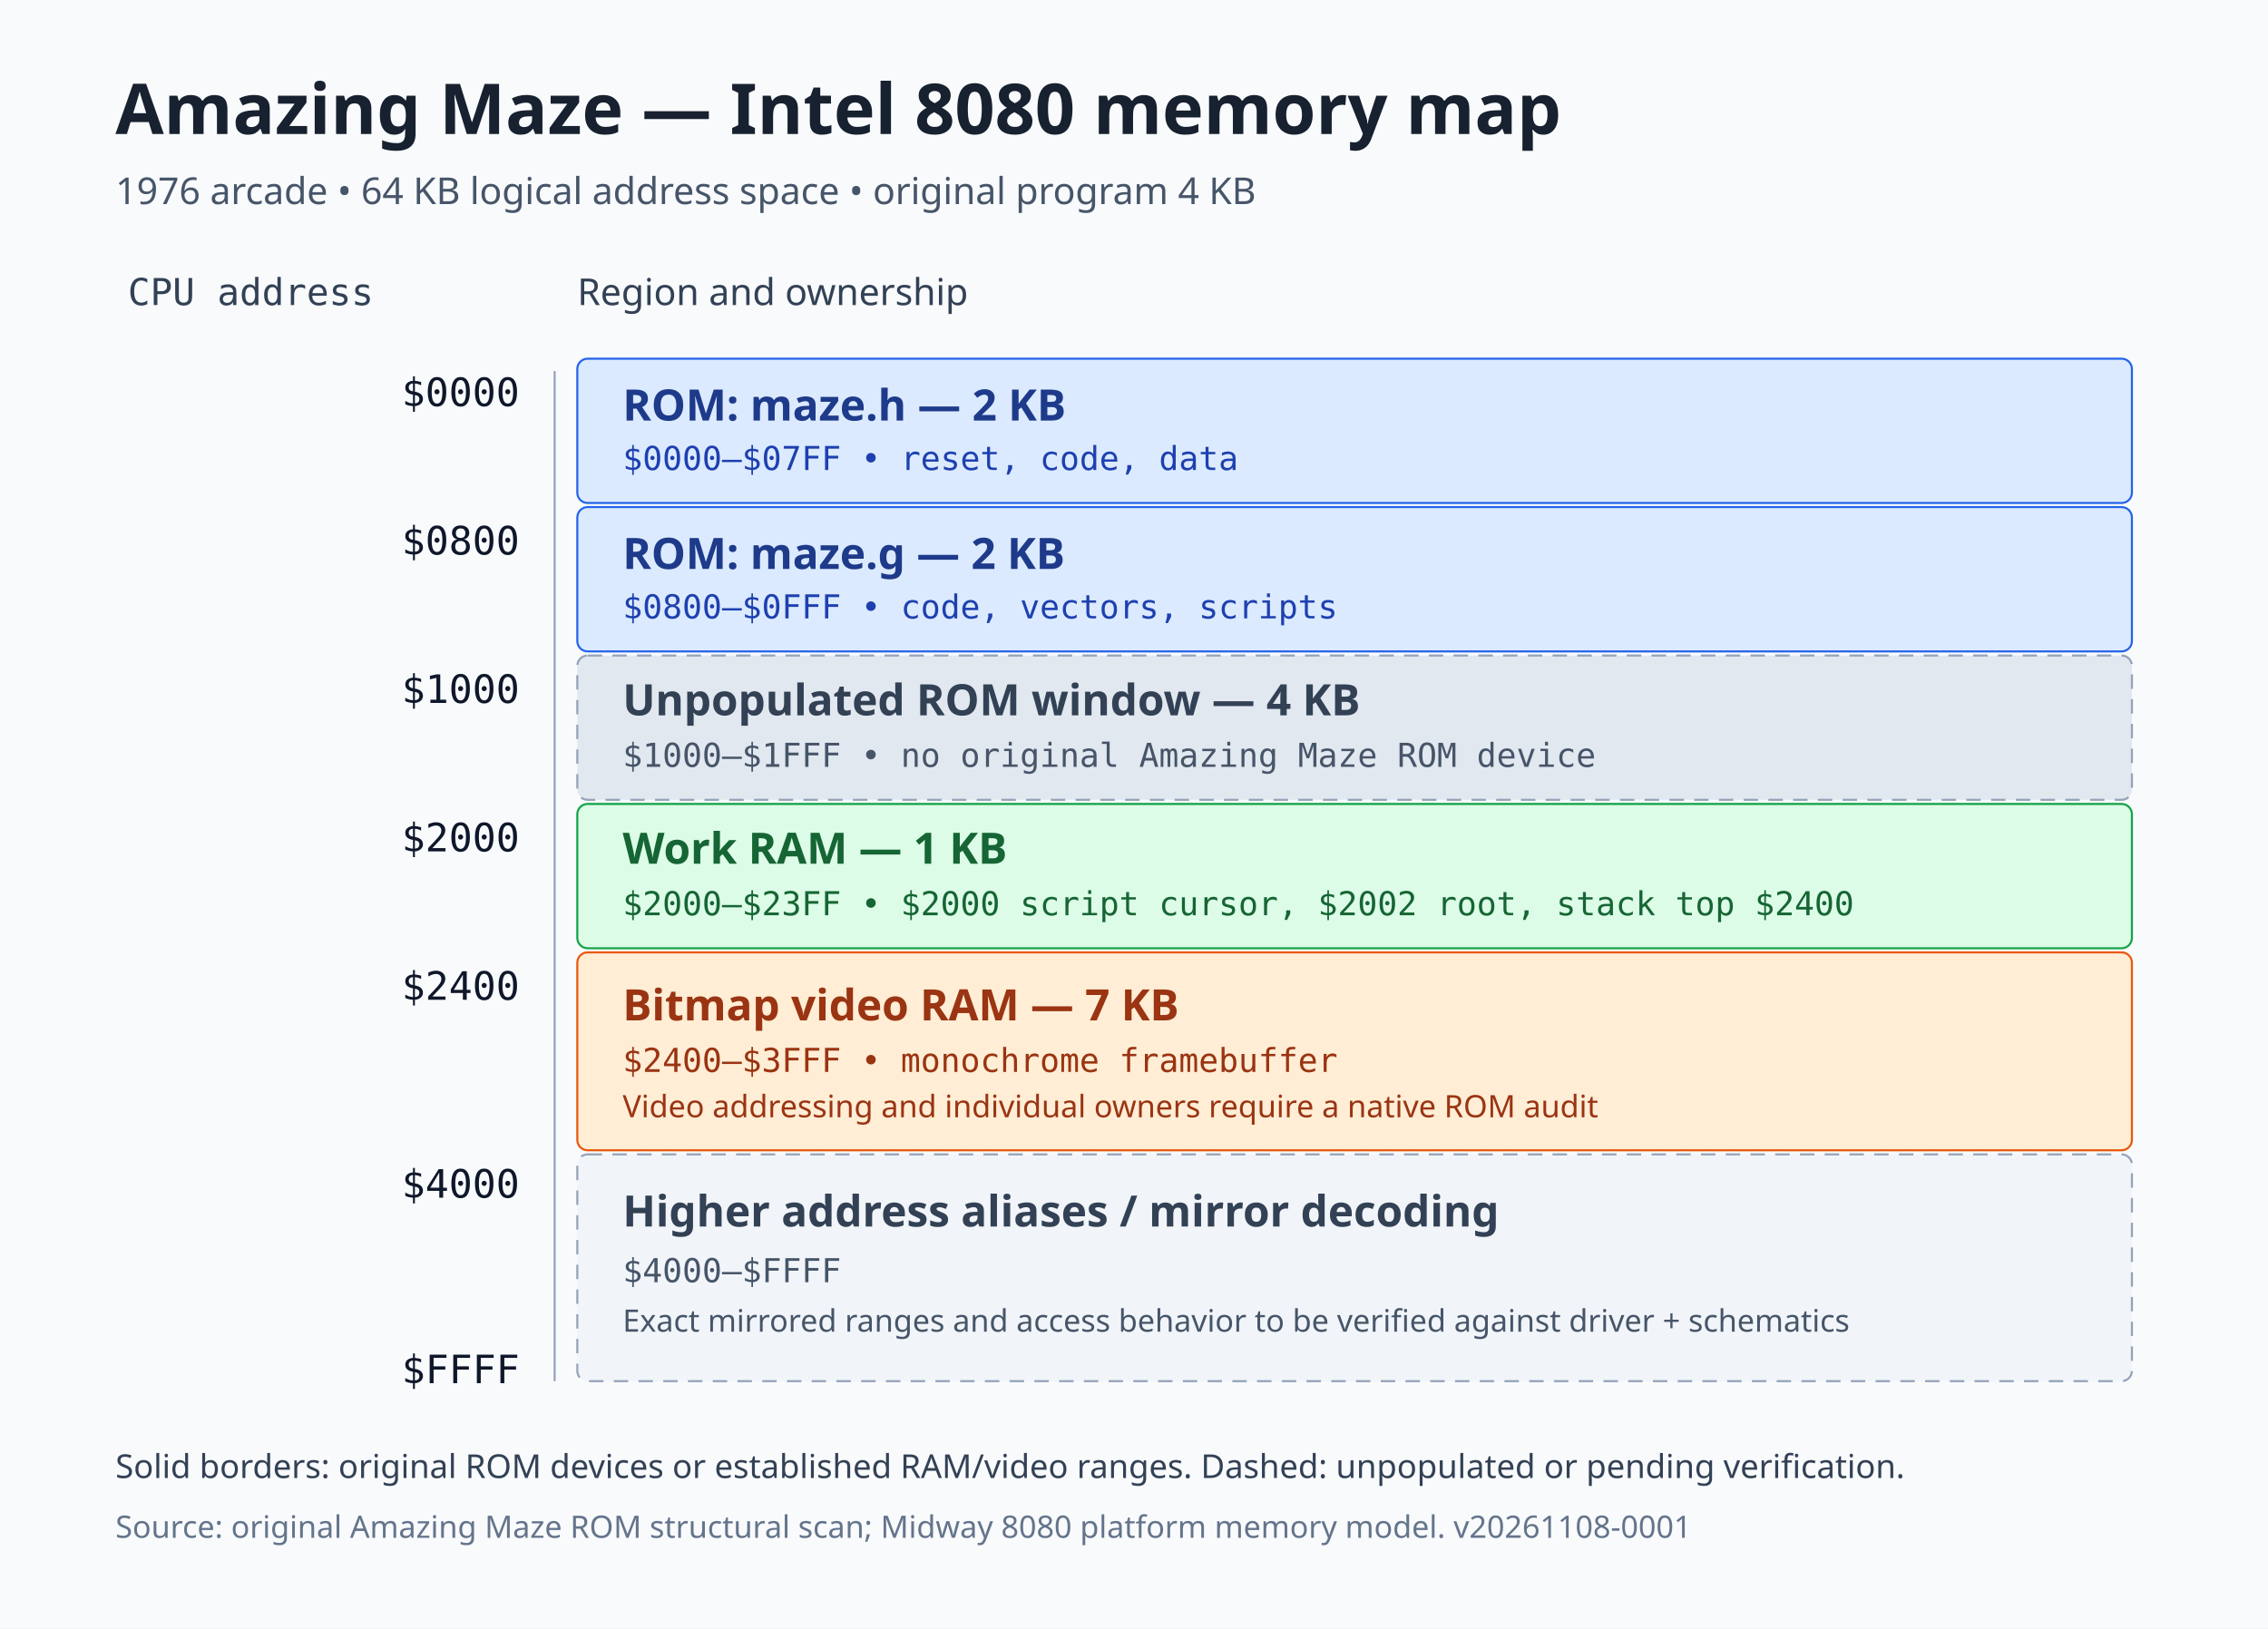
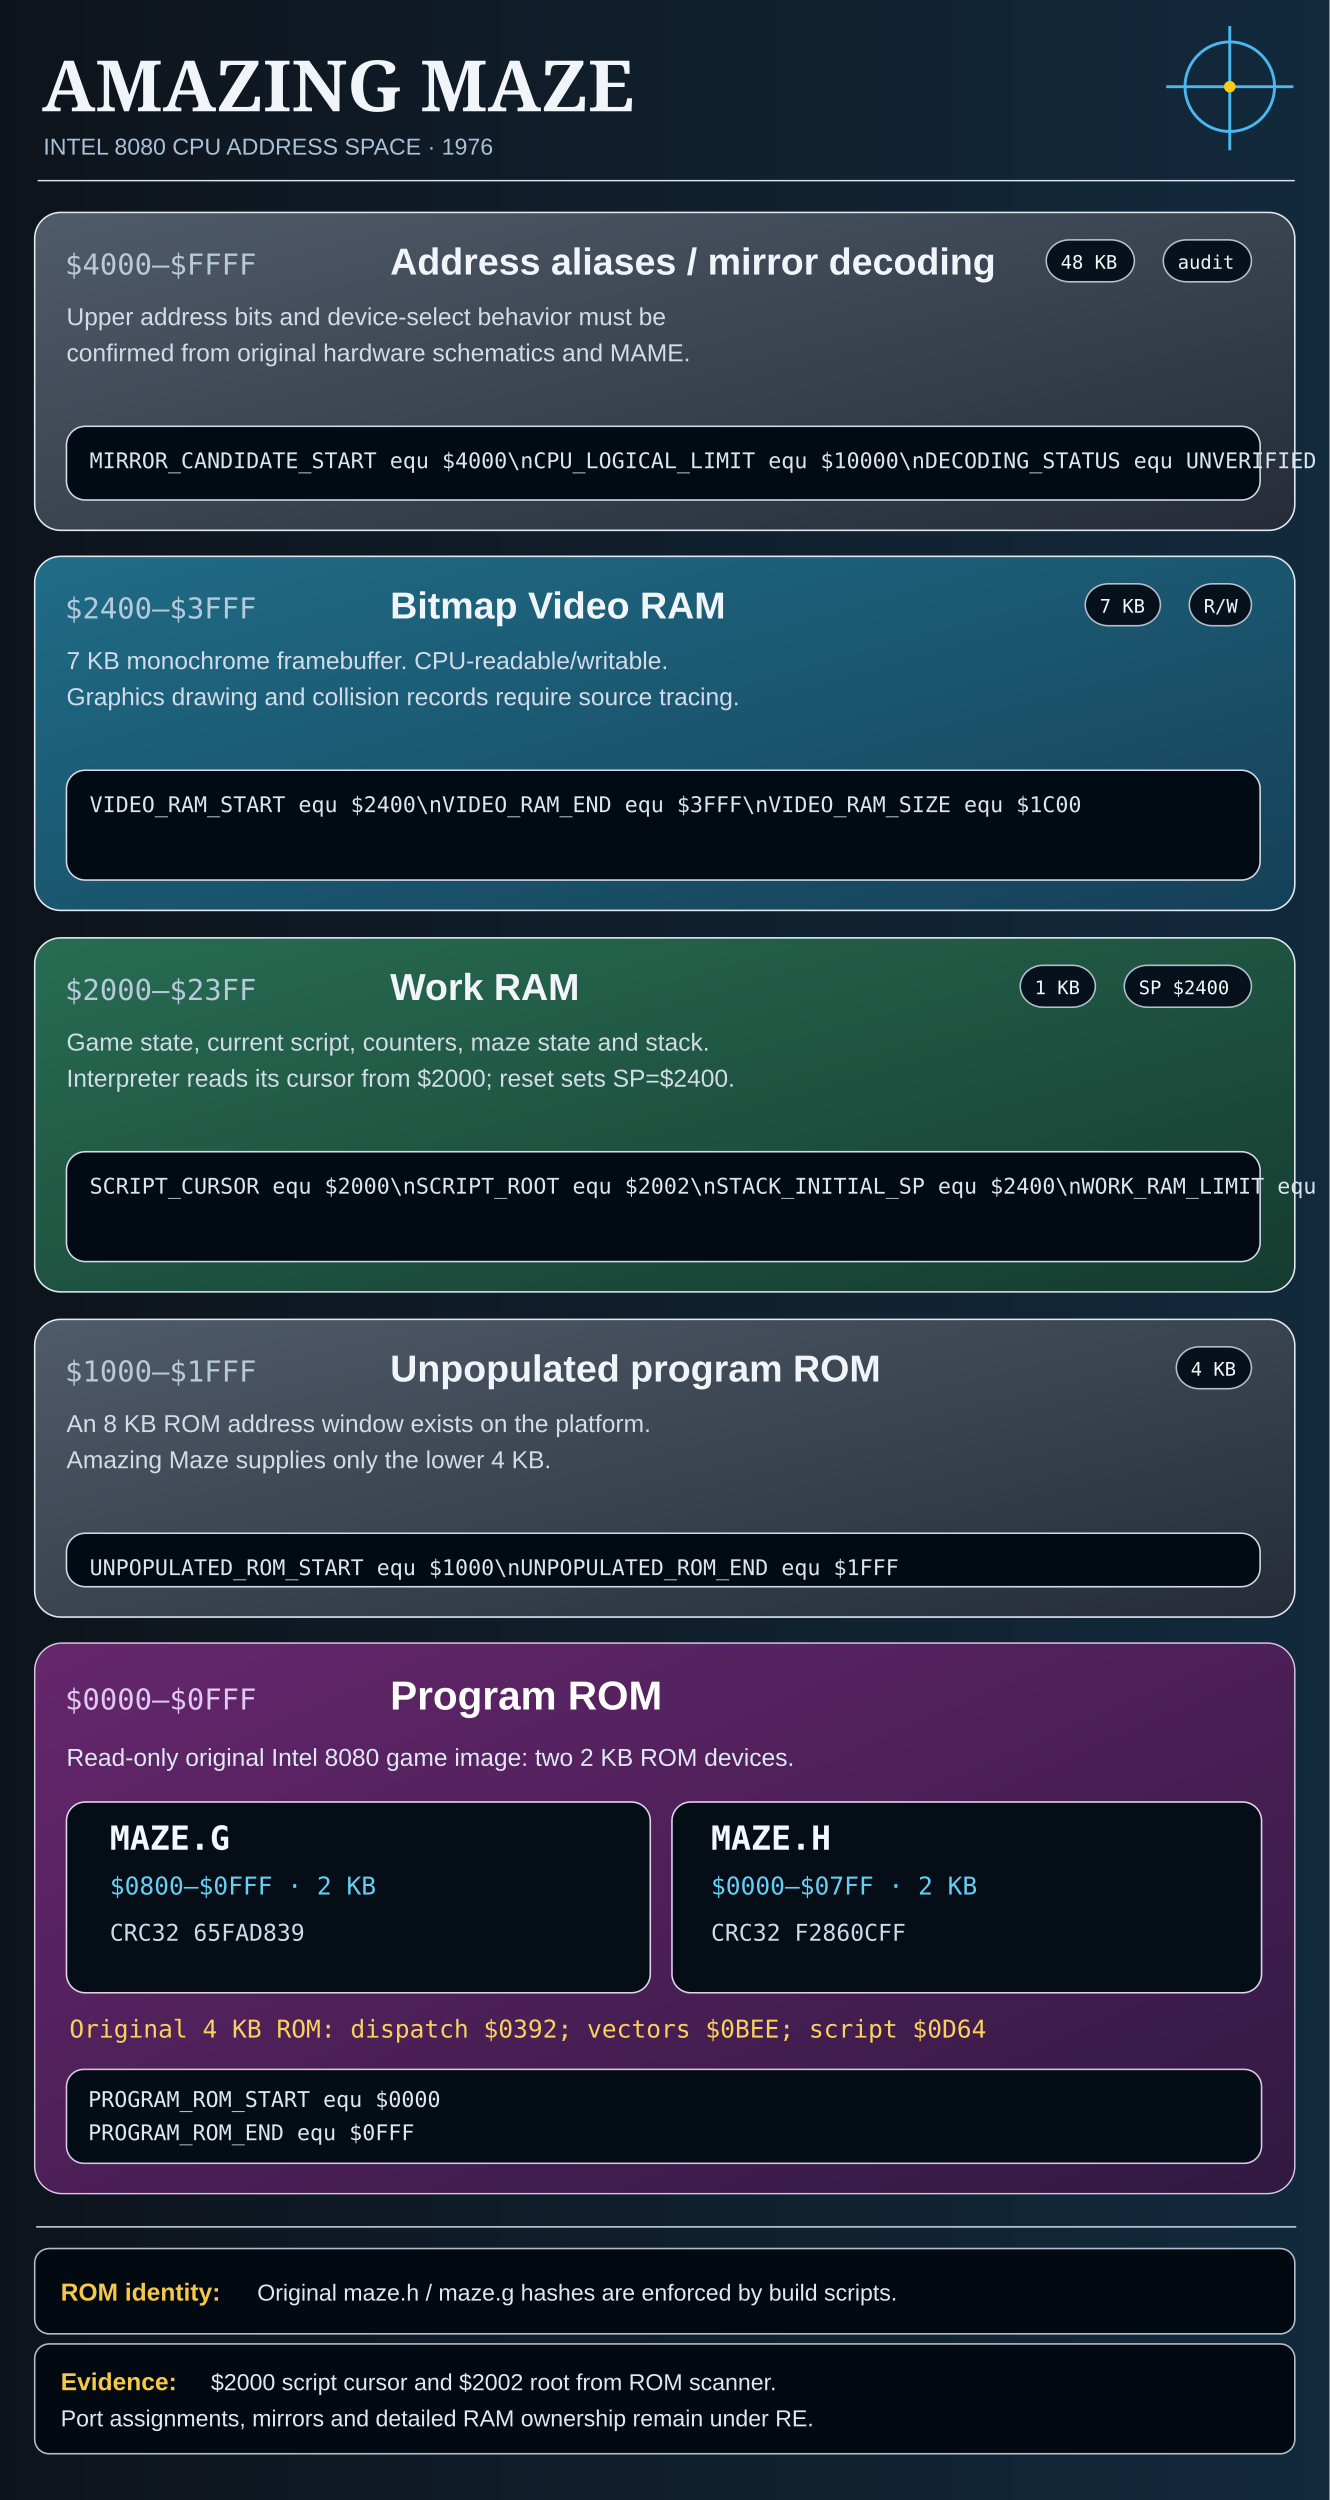
- <svg xmlns="http://www.w3.org/2000/svg" width="1100" height="790" viewBox="0 0 1100 790" role="img" aria-labelledby="title desc">
-   <rect width="1100" height="790" fill="#f8fafc" />
-   <text x="56" y="65" font-family="sans-serif" font-size="34" font-weight="700" fill="#17212f">Amazing Maze — Intel 8080 memory map</text>
-   <text x="56" y="99" font-family="sans-serif" font-size="18" fill="#475569">1976 arcade • 64 KB logical address space • original program 4 KB</text>
-   <text x="62" y="148" font-family="monospace" font-size="18" fill="#334155">CPU address</text>
-   <text x="280" y="148" font-family="sans-serif" font-size="18" fill="#334155">Region and ownership</text>
-   <g font-family="monospace" font-size="19" fill="#0f172a" text-anchor="end">
-     <text x="252" y="197">$0000</text>
-     <text x="252" y="269">$0800</text>
-     <text x="252" y="341">$1000</text>
-     <text x="252" y="413">$2000</text>
-     <text x="252" y="485">$2400</text>
-     <text x="252" y="581">$4000</text>
-     <text x="252" y="671">$FFFF</text>
-   </g>
-   <g stroke="#94a3b8" stroke-width="1">
-     <line x1="269" y1="180" x2="269" y2="670" />
-   </g>
-   <rect x="280" y="174" width="754" height="70" rx="5" fill="#dbeafe" stroke="#2563eb" />
-   <text x="302" y="204" font-family="sans-serif" font-size="21" font-weight="700" fill="#1e3a8a">ROM: maze.h — 2 KB</text>
-   <text x="302" y="228" font-family="monospace" font-size="16" fill="#1e40af">$0000–$07FF • reset, code, data</text>
-   <rect x="280" y="246" width="754" height="70" rx="5" fill="#dbeafe" stroke="#2563eb" />
-   <text x="302" y="276" font-family="sans-serif" font-size="21" font-weight="700" fill="#1e3a8a">ROM: maze.g — 2 KB</text>
-   <text x="302" y="300" font-family="monospace" font-size="16" fill="#1e40af">$0800–$0FFF • code, vectors, scripts</text>
-   <rect x="280" y="318" width="754" height="70" rx="5" fill="#e2e8f0" stroke="#94a3b8" stroke-dasharray="7 5" />
-   <text x="302" y="347" font-family="sans-serif" font-size="21" font-weight="700" fill="#334155">Unpopulated ROM window — 4 KB</text>
-   <text x="302" y="372" font-family="monospace" font-size="16" fill="#475569">$1000–$1FFF • no original Amazing Maze ROM device</text>
-   <rect x="280" y="390" width="754" height="70" rx="5" fill="#dcfce7" stroke="#16a34a" />
-   <text x="302" y="419" font-family="sans-serif" font-size="21" font-weight="700" fill="#166534">Work RAM — 1 KB</text>
-   <text x="302" y="444" font-family="monospace" font-size="16" fill="#166534">$2000–$23FF • $2000 script cursor, $2002 root, stack top $2400</text>
-   <rect x="280" y="462" width="754" height="96" rx="5" fill="#ffedd5" stroke="#ea580c" />
-   <text x="302" y="495" font-family="sans-serif" font-size="21" font-weight="700" fill="#9a3412">Bitmap video RAM — 7 KB</text>
-   <text x="302" y="520" font-family="monospace" font-size="16" fill="#9a3412">$2400–$3FFF • monochrome framebuffer</text>
-   <text x="302" y="542" font-family="sans-serif" font-size="15" fill="#9a3412">Video addressing and individual owners require a native ROM audit</text>
-   <rect x="280" y="560" width="754" height="110" rx="5" fill="#f1f5f9" stroke="#94a3b8" stroke-dasharray="7 5" />
-   <text x="302" y="595" font-family="sans-serif" font-size="21" font-weight="700" fill="#334155">Higher address aliases / mirror decoding</text>
-   <text x="302" y="622" font-family="monospace" font-size="16" fill="#475569">$4000–$FFFF</text>
-   <text x="302" y="646" font-family="sans-serif" font-size="15" fill="#475569">Exact mirrored ranges and access behavior to be verified against driver + schematics</text>
-   <text x="56" y="717" font-family="sans-serif" font-size="16" fill="#334155">Solid borders: original ROM devices or established RAM/video ranges. Dashed: unpopulated or pending verification.</text>
-   <text x="56" y="746" font-family="sans-serif" font-size="15" fill="#64748b">Source: original Amazing Maze ROM structural scan; Midway 8080 platform memory model. v20261108-0001</text>
+ <svg xmlns="http://www.w3.org/2000/svg" width="920" height="1730" viewBox="0 0 920 1730" role="img" aria-labelledby="title desc">
+   <defs>
+     <linearGradient id="bg" x1="0" x2="1">
+       <stop stop-color="#0e131b" />
+       <stop offset="1" stop-color="#122a3d" />
+     </linearGradient>
+     <linearGradient id="purple" x1="0" y1="0" x2="1" y2="1">
+       <stop stop-color="#66266d" />
+       <stop offset="1" stop-color="#311941" />
+     </linearGradient>
+     <linearGradient id="green" x1="0" y1="0" x2="1" y2="1">
+       <stop stop-color="#286c53" />
+       <stop offset="1" stop-color="#153b2f" />
+     </linearGradient>
+     <linearGradient id="blue" x1="0" y1="0" x2="1" y2="1">
+       <stop stop-color="#206c87" />
+       <stop offset="1" stop-color="#154057" />
+     </linearGradient>
+     <linearGradient id="grey" x1="0" y1="0" x2="1" y2="1">
+       <stop stop-color="#505b69" />
+       <stop offset="1" stop-color="#252c38" />
+     </linearGradient>
+   </defs>
+   <rect width="920" height="1730" fill="url(#bg)" />
+   <text x="29" y="77" font-family="Georgia, serif" font-size="49" fill="#f1f5f9" font-weight="700">AMAZING MAZE</text>
+   <text x="30" y="107" font-family="Arial, Helvetica, sans-serif" font-size="16" fill="#a8c0d9" font-weight="400">INTEL 8080 CPU ADDRESS SPACE  ·  1976</text>
+   <path d="M 807 60 L 895 60 M 851 18 L 851 104 M 820 60 A 31 31 0 1 1 882 60 A 31 31 0 1 1 820 60" fill="none" stroke="#49b8f0" stroke-width="2" />
+   <circle cx="851" cy="60" r="4" fill="#facc15" />
+   <path d="M 26 125 H 896" stroke="#d9e4f0" />
+   <rect x="24" y="147" width="872" height="220" rx="18" fill="url(#grey)" stroke="#e2e8f0" stroke-width="1.1" />
+   <text x="45" y="190" font-family="monospace" font-size="20" fill="#b7cadc" font-weight="500">$4000–$FFFF</text>
+   <text x="270" y="190" font-family="Arial, Helvetica, sans-serif" font-size="26" fill="#f1f5f9" font-weight="700">Address aliases / mirror decoding</text>
+   <rect x="805" y="166" width="61" height="29" rx="16" fill="#07111c" stroke="#b2c0cd" stroke-width="1.1" />
+   <text x="815" y="186" font-family="monospace" font-size="13" fill="#f4f8fd" font-weight="400">audit</text>
+   <rect x="724" y="166" width="61" height="29" rx="16" fill="#07111c" stroke="#b2c0cd" stroke-width="1.1" />
+   <text x="734" y="186" font-family="monospace" font-size="13" fill="#f4f8fd" font-weight="400">48 KB</text>
+   <text x="46" y="225" font-family="Arial, Helvetica, sans-serif" font-size="17" fill="#d1dce8" font-weight="400">Upper address bits and device-select behavior must be</text>
+   <text x="46" y="250" font-family="Arial, Helvetica, sans-serif" font-size="17" fill="#d1dce8" font-weight="400">confirmed from original hardware schematics and MAME.</text>
+   <rect x="46" y="295" width="826" height="51" rx="13" fill="#020a13" stroke="#d1dae5" stroke-width="1.1" />
+   <text x="62" y="324" font-family="monospace" font-size="15" fill="#dce5ef" font-weight="400">MIRROR_CANDIDATE_START   equ $4000\nCPU_LOGICAL_LIMIT       equ $10000\nDECODING_STATUS         equ UNVERIFIED</text>
+   <rect x="24" y="385" width="872" height="245" rx="18" fill="url(#blue)" stroke="#e2e8f0" stroke-width="1.1" />
+   <text x="45" y="428" font-family="monospace" font-size="20" fill="#b7cadc" font-weight="500">$2400–$3FFF</text>
+   <text x="270" y="428" font-family="Arial, Helvetica, sans-serif" font-size="26" fill="#f1f5f9" font-weight="700">Bitmap Video RAM</text>
+   <rect x="823" y="404" width="43" height="29" rx="16" fill="#07111c" stroke="#b2c0cd" stroke-width="1.1" />
+   <text x="833" y="424" font-family="monospace" font-size="13" fill="#f4f8fd" font-weight="400">R/W</text>
+   <rect x="751" y="404" width="52" height="29" rx="16" fill="#07111c" stroke="#b2c0cd" stroke-width="1.1" />
+   <text x="761" y="424" font-family="monospace" font-size="13" fill="#f4f8fd" font-weight="400">7 KB</text>
+   <text x="46" y="463" font-family="Arial, Helvetica, sans-serif" font-size="17" fill="#d1dce8" font-weight="400">7 KB monochrome framebuffer. CPU-readable/writable.</text>
+   <text x="46" y="488" font-family="Arial, Helvetica, sans-serif" font-size="17" fill="#d1dce8" font-weight="400">Graphics drawing and collision records require source tracing.</text>
+   <rect x="46" y="533" width="826" height="76" rx="13" fill="#020a13" stroke="#d1dae5" stroke-width="1.1" />
+   <text x="62" y="562" font-family="monospace" font-size="15" fill="#dce5ef" font-weight="400">VIDEO_RAM_START        equ $2400\nVIDEO_RAM_END          equ $3FFF\nVIDEO_RAM_SIZE         equ $1C00</text>
+   <rect x="24" y="649" width="872" height="245" rx="18" fill="url(#green)" stroke="#e2e8f0" stroke-width="1.1" />
+   <text x="45" y="692" font-family="monospace" font-size="20" fill="#b7cadc" font-weight="500">$2000–$23FF</text>
+   <text x="270" y="692" font-family="Arial, Helvetica, sans-serif" font-size="26" fill="#f1f5f9" font-weight="700">Work RAM</text>
+   <rect x="778" y="668" width="88" height="29" rx="16" fill="#07111c" stroke="#b2c0cd" stroke-width="1.1" />
+   <text x="788" y="688" font-family="monospace" font-size="13" fill="#f4f8fd" font-weight="400">SP $2400</text>
+   <rect x="706" y="668" width="52" height="29" rx="16" fill="#07111c" stroke="#b2c0cd" stroke-width="1.1" />
+   <text x="716" y="688" font-family="monospace" font-size="13" fill="#f4f8fd" font-weight="400">1 KB</text>
+   <text x="46" y="727" font-family="Arial, Helvetica, sans-serif" font-size="17" fill="#d1dce8" font-weight="400">Game state, current script, counters, maze state and stack.</text>
+   <text x="46" y="752" font-family="Arial, Helvetica, sans-serif" font-size="17" fill="#d1dce8" font-weight="400">Interpreter reads its cursor from $2000; reset sets SP=$2400.</text>
+   <rect x="46" y="797" width="826" height="76" rx="13" fill="#020a13" stroke="#d1dae5" stroke-width="1.1" />
+   <text x="62" y="826" font-family="monospace" font-size="15" fill="#dce5ef" font-weight="400">SCRIPT_CURSOR         equ $2000\nSCRIPT_ROOT            equ $2002\nSTACK_INITIAL_SP       equ $2400\nWORK_RAM_LIMIT         equ $2400</text>
+   <rect x="24" y="913" width="872" height="206" rx="18" fill="url(#grey)" stroke="#e2e8f0" stroke-width="1.1" />
+   <text x="45" y="956" font-family="monospace" font-size="20" fill="#b7cadc" font-weight="500">$1000–$1FFF</text>
+   <text x="270" y="956" font-family="Arial, Helvetica, sans-serif" font-size="26" fill="#f1f5f9" font-weight="700">Unpopulated program ROM</text>
+   <rect x="814" y="932" width="52" height="29" rx="16" fill="#07111c" stroke="#b2c0cd" stroke-width="1.1" />
+   <text x="824" y="952" font-family="monospace" font-size="13" fill="#f4f8fd" font-weight="400">4 KB</text>
+   <text x="46" y="991" font-family="Arial, Helvetica, sans-serif" font-size="17" fill="#d1dce8" font-weight="400">An 8 KB ROM address window exists on the platform.</text>
+   <text x="46" y="1016" font-family="Arial, Helvetica, sans-serif" font-size="17" fill="#d1dce8" font-weight="400">Amazing Maze supplies only the lower 4 KB.</text>
+   <rect x="46" y="1061" width="826" height="37" rx="13" fill="#020a13" stroke="#d1dae5" stroke-width="1.1" />
+   <text x="62" y="1090" font-family="monospace" font-size="15" fill="#dce5ef" font-weight="400">UNPOPULATED_ROM_START  equ $1000\nUNPOPULATED_ROM_END    equ $1FFF</text>
+   <rect x="24" y="1137" width="872" height="381" rx="19" fill="url(#purple)" stroke="#d8c7e3" />
+   <text x="45" y="1183" font-family="monospace" font-size="20" fill="#dec9f0" font-weight="500">$0000–$0FFF</text>
+   <text x="270" y="1183" font-family="Arial, Helvetica, sans-serif" font-size="28" fill="#ffffff" font-weight="700">Program ROM</text>
+   <text x="46" y="1222" font-family="Arial, Helvetica, sans-serif" font-size="17" fill="#dfe8f3" font-weight="400">Read-only original Intel 8080 game image: two 2 KB ROM devices.</text>
+   <rect x="46" y="1247" width="404" height="132" rx="13" fill="#050d17" stroke="#e0d2ea" stroke-width="1.1" />
+   <rect x="465" y="1247" width="408" height="132" rx="13" fill="#050d17" stroke="#e0d2ea" stroke-width="1.1" />
+   <text x="76" y="1280" font-family="monospace" font-size="23" fill="#f3f7ff" font-weight="700">MAZE.G</text>
+   <text x="76" y="1311" font-family="monospace" font-size="17" fill="#65d0f4" font-weight="400">$0800–$0FFF  ·  2 KB</text>
+   <text x="76" y="1343" font-family="monospace" font-size="16" fill="#d1d9e6" font-weight="400">CRC32 65FAD839</text>
+   <text x="492" y="1280" font-family="monospace" font-size="23" fill="#f3f7ff" font-weight="700">MAZE.H</text>
+   <text x="492" y="1311" font-family="monospace" font-size="17" fill="#65d0f4" font-weight="400">$0000–$07FF  ·  2 KB</text>
+   <text x="492" y="1343" font-family="monospace" font-size="16" fill="#d1d9e6" font-weight="400">CRC32 F2860CFF</text>
+   <text x="48" y="1410" font-family="monospace" font-size="17" fill="#f9d15b" font-weight="500">Original 4 KB ROM: dispatch $0392; vectors $0BEE; script $0D64</text>
+   <rect x="46" y="1432" width="827" height="65" rx="12" fill="#040c15" stroke="#dbc4e9" stroke-width="1.1" />
+   <text x="61" y="1458" font-family="monospace" font-size="15" fill="#e0e7ef" font-weight="400">PROGRAM_ROM_START      equ $0000</text>
+   <text x="61" y="1481" font-family="monospace" font-size="15" fill="#e0e7ef" font-weight="400">PROGRAM_ROM_END        equ $0FFF</text>
+   <path d="M 25 1541 H 897" stroke="#d1e0ed" />
+   <rect x="24" y="1556" width="872" height="59" rx="10" fill="#020910" stroke="#b0becd" stroke-width="1.1" />
+   <text x="42" y="1592" font-family="Arial, Helvetica, sans-serif" font-size="17" fill="#f6c84a" font-weight="700">ROM identity:</text>
+   <text x="178" y="1592" font-family="Arial, Helvetica, sans-serif" font-size="16" fill="#dfe8f3" font-weight="400">Original maze.h / maze.g hashes are enforced by build scripts.</text>
+   <rect x="24" y="1622" width="872" height="76" rx="10" fill="#020910" stroke="#b0becd" stroke-width="1.1" />
+   <text x="42" y="1654" font-family="Arial, Helvetica, sans-serif" font-size="17" fill="#f6c84a" font-weight="700">Evidence:</text>
+   <text x="146" y="1654" font-family="Arial, Helvetica, sans-serif" font-size="16" fill="#dfe8f3" font-weight="400">$2000 script cursor and $2002 root from ROM scanner.</text>
+   <text x="42" y="1679" font-family="Arial, Helvetica, sans-serif" font-size="16" fill="#dfe8f3" font-weight="400">Port assignments, mirrors and detailed RAM ownership remain under RE.</text>
</svg>
